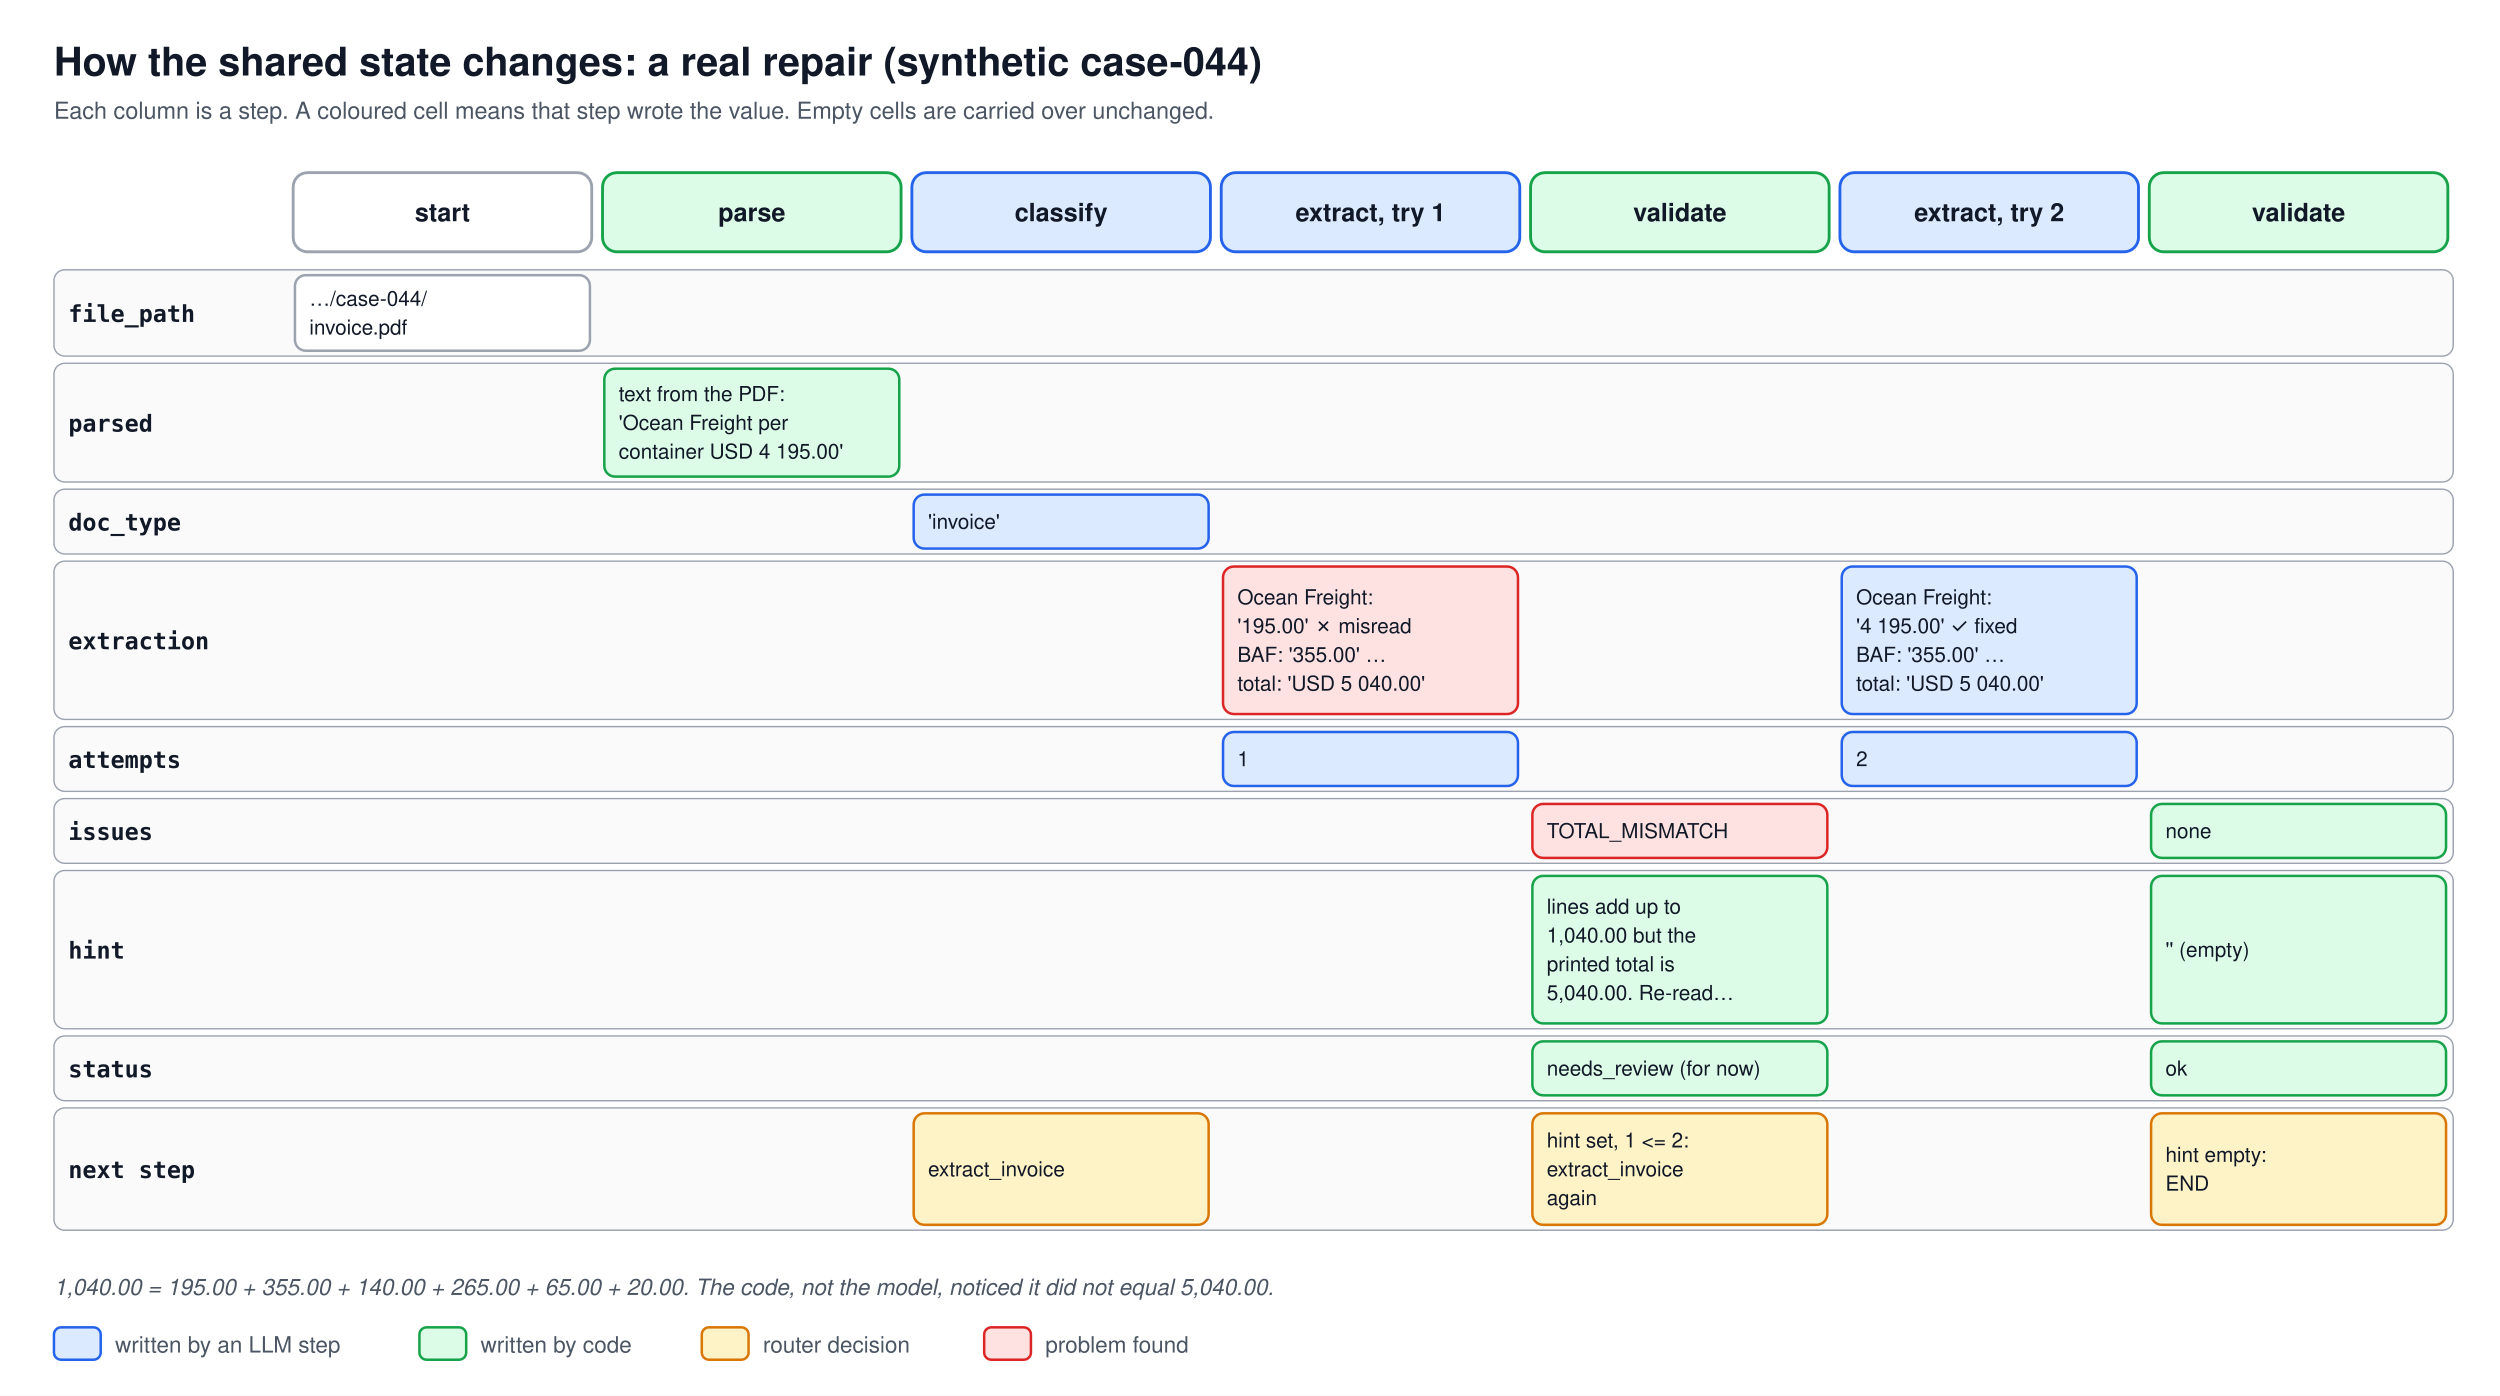
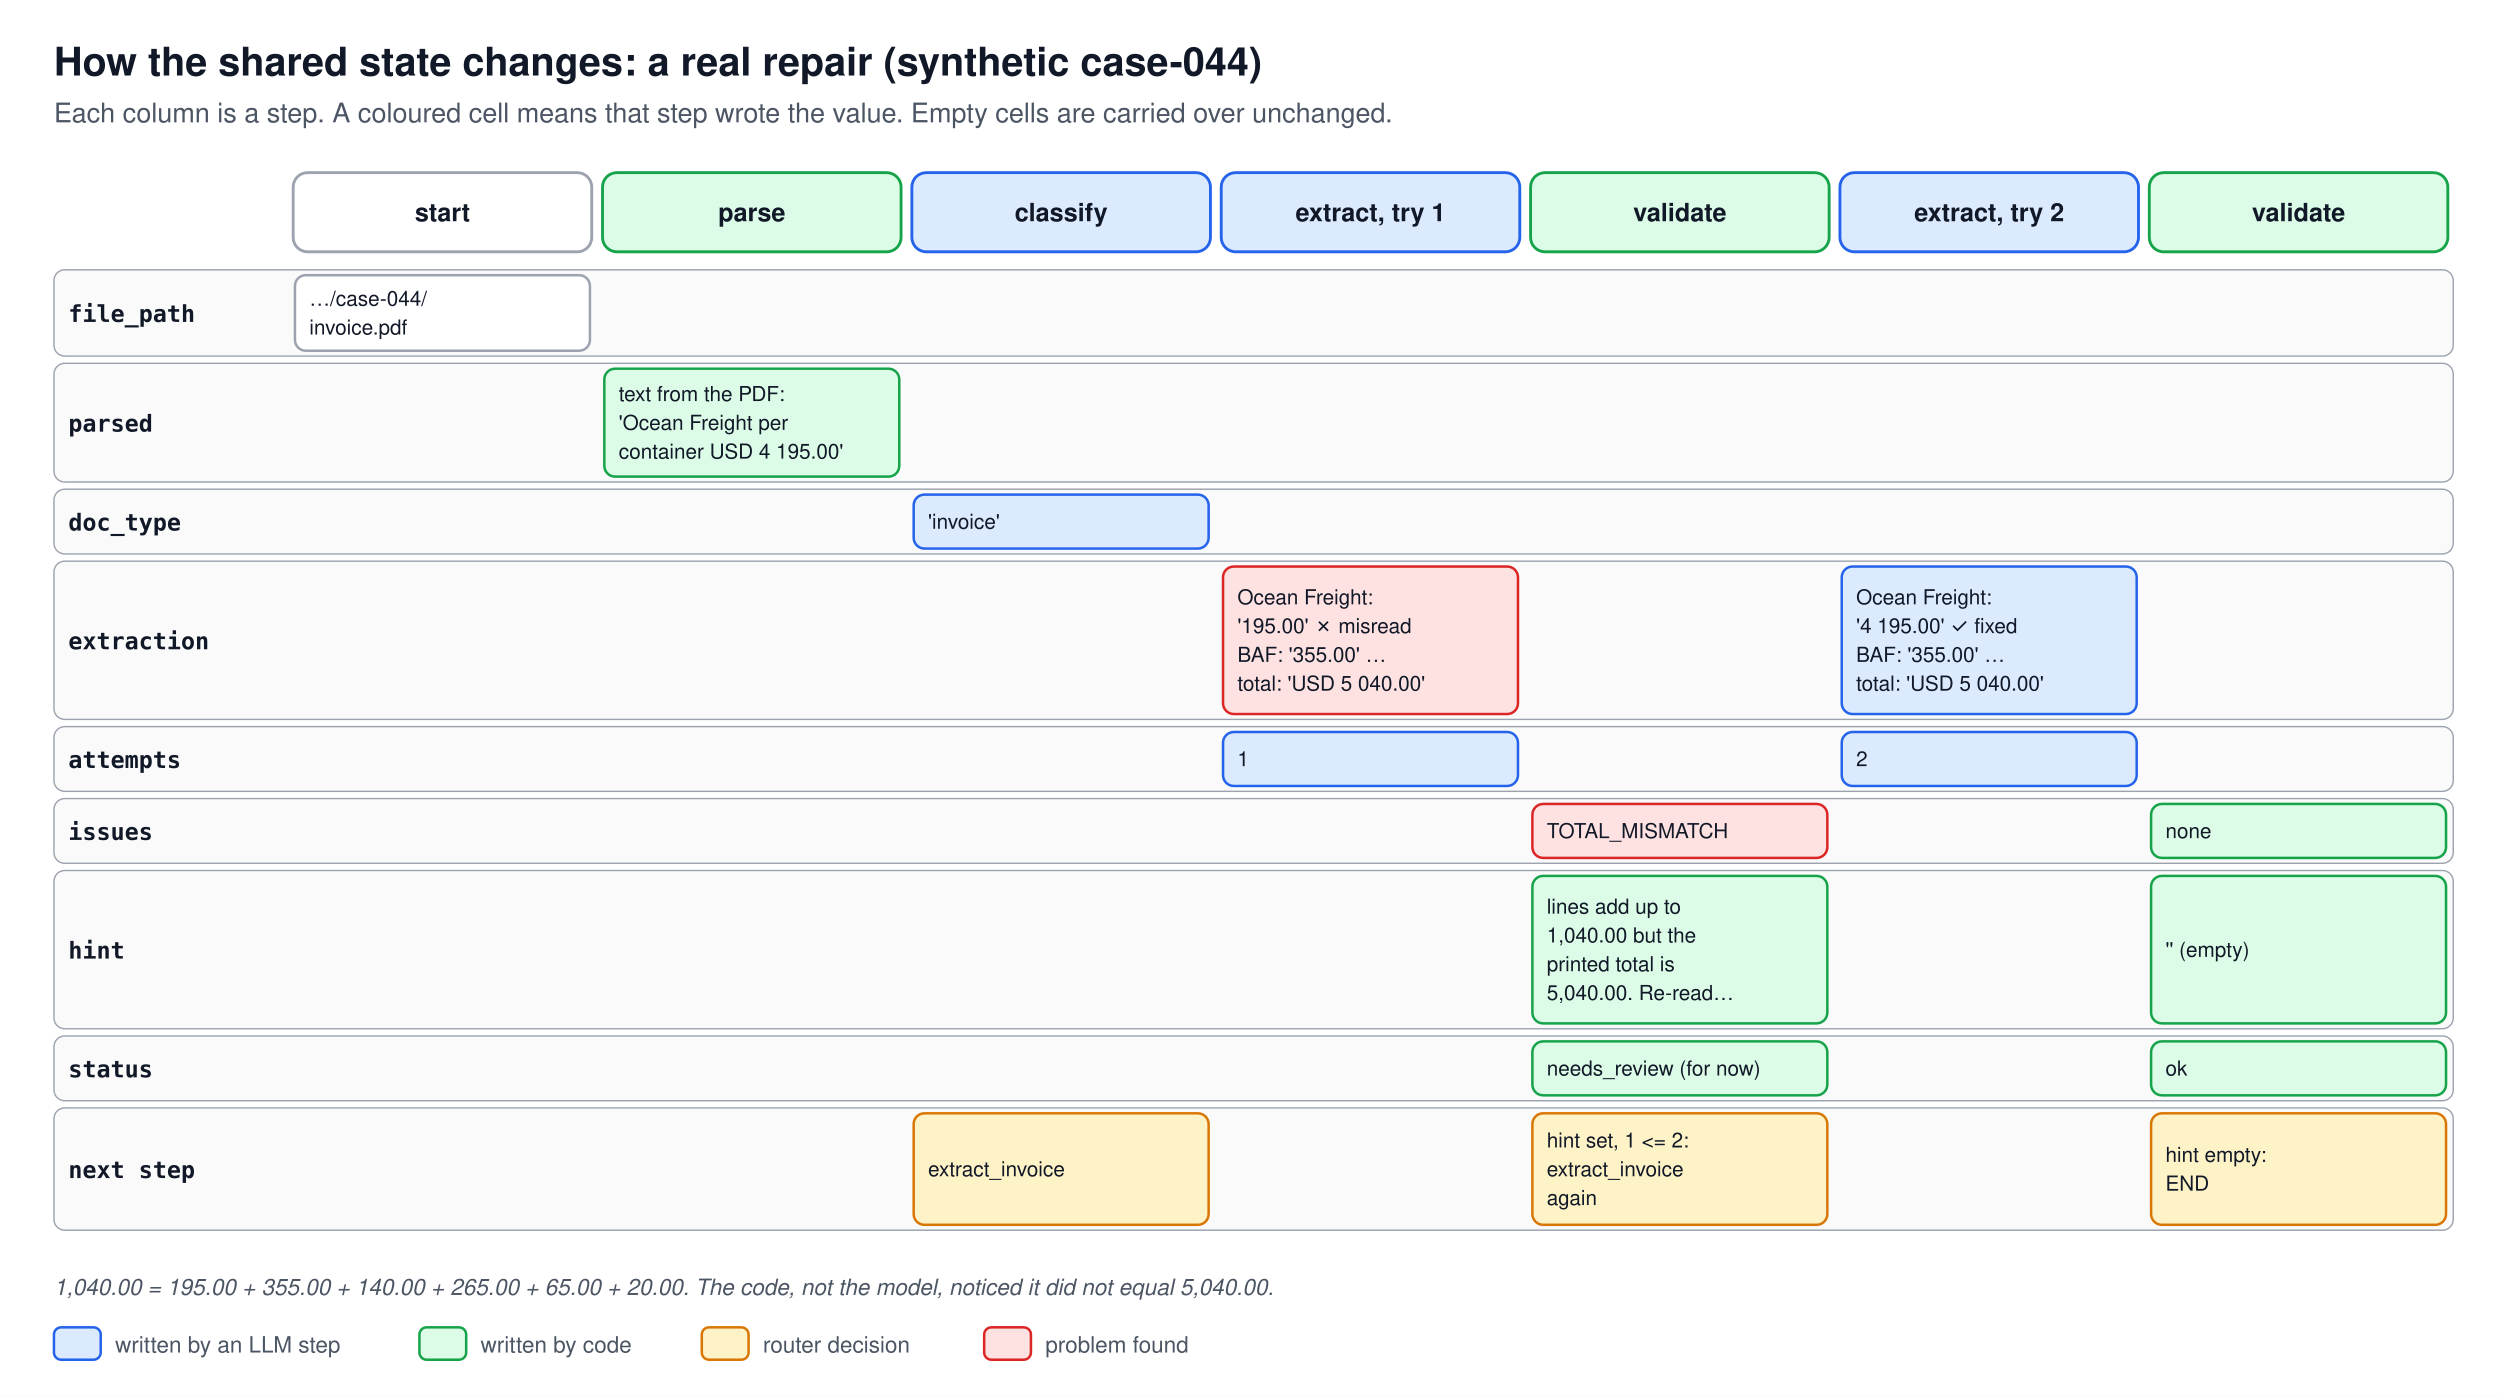
<svg xmlns="http://www.w3.org/2000/svg" viewBox="0 0 1390 776" width="1390" height="776" role="img" aria-labelledby="t d">
  <defs>
    <marker id="a-ink" viewBox="0 0 10 10" refX="9" refY="5" markerWidth="8" markerHeight="8" orient="auto-start-reverse">
      <path d="M0,0 L10,5 L0,10 z" fill="#374151" />
    </marker>
    <marker id="a-retry" viewBox="0 0 10 10" refX="9" refY="5" markerWidth="8" markerHeight="8" orient="auto-start-reverse">
      <path d="M0,0 L10,5 L0,10 z" fill="#d97706" />
    </marker>
    <marker id="a-red" viewBox="0 0 10 10" refX="9" refY="5" markerWidth="8" markerHeight="8" orient="auto-start-reverse">
      <path d="M0,0 L10,5 L0,10 z" fill="#dc2626" />
    </marker>
  </defs>
  <rect width="1390" height="776" fill="#ffffff" />
  <text x="30" y="42" font-family="-apple-system, 'Segoe UI', Helvetica, Arial, sans-serif" font-size="22" font-weight="bold" fill="#111827" text-anchor="start">How the shared state changes: a real repair (synthetic case-044)</text>
-   <text x="30" y="66" font-family="-apple-system, 'Segoe UI', Helvetica, Arial, sans-serif" font-size="13" font-weight="normal" fill="#4b5563" text-anchor="start">Each column is a step. A coloured cell means that step wrote the value. Empty cells are carried over unchanged.</text>
+   <text x="30" y="68" font-family="-apple-system, 'Segoe UI', Helvetica, Arial, sans-serif" font-size="15" font-weight="normal" fill="#4b5563" text-anchor="start">Each column is a step. A coloured cell means that step wrote the value. Empty cells are carried over unchanged.</text>
  <rect x="163" y="96" width="166" height="44" rx="8" fill="#ffffff" stroke="#9ca3af" stroke-width="1.6" />
  <text x="246.0" y="123" font-family="-apple-system, 'Segoe UI', Helvetica, Arial, sans-serif" font-size="14" font-weight="bold" fill="#111827" text-anchor="middle">start</text>
  <rect x="335" y="96" width="166" height="44" rx="8" fill="#dcfce7" stroke="#16a34a" stroke-width="1.6" />
  <text x="418.0" y="123" font-family="-apple-system, 'Segoe UI', Helvetica, Arial, sans-serif" font-size="14" font-weight="bold" fill="#111827" text-anchor="middle">parse</text>
  <rect x="507" y="96" width="166" height="44" rx="8" fill="#dbeafe" stroke="#2563eb" stroke-width="1.6" />
  <text x="590.0" y="123" font-family="-apple-system, 'Segoe UI', Helvetica, Arial, sans-serif" font-size="14" font-weight="bold" fill="#111827" text-anchor="middle">classify</text>
  <rect x="679" y="96" width="166" height="44" rx="8" fill="#dbeafe" stroke="#2563eb" stroke-width="1.6" />
  <text x="762.0" y="123" font-family="-apple-system, 'Segoe UI', Helvetica, Arial, sans-serif" font-size="14" font-weight="bold" fill="#111827" text-anchor="middle">extract, try 1</text>
  <rect x="851" y="96" width="166" height="44" rx="8" fill="#dcfce7" stroke="#16a34a" stroke-width="1.6" />
  <text x="934.0" y="123" font-family="-apple-system, 'Segoe UI', Helvetica, Arial, sans-serif" font-size="14" font-weight="bold" fill="#111827" text-anchor="middle">validate</text>
  <rect x="1023" y="96" width="166" height="44" rx="8" fill="#dbeafe" stroke="#2563eb" stroke-width="1.6" />
  <text x="1106.0" y="123" font-family="-apple-system, 'Segoe UI', Helvetica, Arial, sans-serif" font-size="14" font-weight="bold" fill="#111827" text-anchor="middle">extract, try 2</text>
  <rect x="1195" y="96" width="166" height="44" rx="8" fill="#dcfce7" stroke="#16a34a" stroke-width="1.6" />
  <text x="1278.0" y="123" font-family="-apple-system, 'Segoe UI', Helvetica, Arial, sans-serif" font-size="14" font-weight="bold" fill="#111827" text-anchor="middle">validate</text>
  <rect x="30" y="150" width="1334" height="48" rx="6" fill="#fafafa" stroke="#9ca3af" stroke-width="0.8" />
  <text x="38" y="179.0" font-family="ui-monospace, 'SF Mono', Menlo, Consolas, monospace" font-size="13" font-weight="bold" fill="#111827" text-anchor="start">file_path</text>
  <rect x="30" y="202" width="1334" height="66" rx="6" fill="#fafafa" stroke="#9ca3af" stroke-width="0.8" />
  <text x="38" y="240.0" font-family="ui-monospace, 'SF Mono', Menlo, Consolas, monospace" font-size="13" font-weight="bold" fill="#111827" text-anchor="start">parsed</text>
  <rect x="30" y="272" width="1334" height="36" rx="6" fill="#fafafa" stroke="#9ca3af" stroke-width="0.8" />
  <text x="38" y="295.0" font-family="ui-monospace, 'SF Mono', Menlo, Consolas, monospace" font-size="13" font-weight="bold" fill="#111827" text-anchor="start">doc_type</text>
  <rect x="30" y="312" width="1334" height="88" rx="6" fill="#fafafa" stroke="#9ca3af" stroke-width="0.8" />
  <text x="38" y="361.0" font-family="ui-monospace, 'SF Mono', Menlo, Consolas, monospace" font-size="13" font-weight="bold" fill="#111827" text-anchor="start">extraction</text>
  <rect x="30" y="404" width="1334" height="36" rx="6" fill="#fafafa" stroke="#9ca3af" stroke-width="0.8" />
  <text x="38" y="427.0" font-family="ui-monospace, 'SF Mono', Menlo, Consolas, monospace" font-size="13" font-weight="bold" fill="#111827" text-anchor="start">attempts</text>
  <rect x="30" y="444" width="1334" height="36" rx="6" fill="#fafafa" stroke="#9ca3af" stroke-width="0.8" />
  <text x="38" y="467.0" font-family="ui-monospace, 'SF Mono', Menlo, Consolas, monospace" font-size="13" font-weight="bold" fill="#111827" text-anchor="start">issues</text>
  <rect x="30" y="484" width="1334" height="88" rx="6" fill="#fafafa" stroke="#9ca3af" stroke-width="0.8" />
  <text x="38" y="533.0" font-family="ui-monospace, 'SF Mono', Menlo, Consolas, monospace" font-size="13" font-weight="bold" fill="#111827" text-anchor="start">hint</text>
  <rect x="30" y="576" width="1334" height="36" rx="6" fill="#fafafa" stroke="#9ca3af" stroke-width="0.8" />
  <text x="38" y="599.0" font-family="ui-monospace, 'SF Mono', Menlo, Consolas, monospace" font-size="13" font-weight="bold" fill="#111827" text-anchor="start">status</text>
  <rect x="30" y="616" width="1334" height="68" rx="6" fill="#fafafa" stroke="#9ca3af" stroke-width="0.8" />
  <text x="38" y="655.0" font-family="ui-monospace, 'SF Mono', Menlo, Consolas, monospace" font-size="13" font-weight="bold" fill="#111827" text-anchor="start">next step</text>
  <rect x="164" y="153" width="164" height="42" rx="6" fill="#ffffff" stroke="#9ca3af" stroke-width="1.4" />
  <text x="172" y="170.0" font-family="-apple-system, 'Segoe UI', Helvetica, Arial, sans-serif" font-size="11.5" font-weight="normal" fill="#111827" text-anchor="start">…/case-044/</text>
  <text x="172" y="186.0" font-family="-apple-system, 'Segoe UI', Helvetica, Arial, sans-serif" font-size="11.5" font-weight="normal" fill="#111827" text-anchor="start">invoice.pdf</text>
  <rect x="336" y="205" width="164" height="60" rx="6" fill="#dcfce7" stroke="#16a34a" stroke-width="1.4" />
  <text x="344" y="223.0" font-family="-apple-system, 'Segoe UI', Helvetica, Arial, sans-serif" font-size="11.5" font-weight="normal" fill="#111827" text-anchor="start">text from the PDF:</text>
  <text x="344" y="239.0" font-family="-apple-system, 'Segoe UI', Helvetica, Arial, sans-serif" font-size="11.5" font-weight="normal" fill="#111827" text-anchor="start">'Ocean Freight per</text>
  <text x="344" y="255.0" font-family="-apple-system, 'Segoe UI', Helvetica, Arial, sans-serif" font-size="11.5" font-weight="normal" fill="#111827" text-anchor="start">container USD 4 195.00'</text>
  <rect x="508" y="275" width="164" height="30" rx="6" fill="#dbeafe" stroke="#2563eb" stroke-width="1.4" />
  <text x="516" y="294.0" font-family="-apple-system, 'Segoe UI', Helvetica, Arial, sans-serif" font-size="11.5" font-weight="normal" fill="#111827" text-anchor="start">'invoice'</text>
  <rect x="680" y="315" width="164" height="82" rx="6" fill="#fee2e2" stroke="#dc2626" stroke-width="1.4" />
  <text x="688" y="336.0" font-family="-apple-system, 'Segoe UI', Helvetica, Arial, sans-serif" font-size="11.5" font-weight="normal" fill="#111827" text-anchor="start">Ocean Freight:</text>
  <text x="688" y="352.0" font-family="-apple-system, 'Segoe UI', Helvetica, Arial, sans-serif" font-size="11.5" font-weight="normal" fill="#111827" text-anchor="start">'195.00'  ✗ misread</text>
  <text x="688" y="368.0" font-family="-apple-system, 'Segoe UI', Helvetica, Arial, sans-serif" font-size="11.5" font-weight="normal" fill="#111827" text-anchor="start">BAF: '355.00' …</text>
  <text x="688" y="384.0" font-family="-apple-system, 'Segoe UI', Helvetica, Arial, sans-serif" font-size="11.5" font-weight="normal" fill="#111827" text-anchor="start">total: 'USD 5 040.00'</text>
  <rect x="680" y="407" width="164" height="30" rx="6" fill="#dbeafe" stroke="#2563eb" stroke-width="1.4" />
  <text x="688" y="426.0" font-family="-apple-system, 'Segoe UI', Helvetica, Arial, sans-serif" font-size="11.5" font-weight="normal" fill="#111827" text-anchor="start">1</text>
  <rect x="852" y="447" width="164" height="30" rx="6" fill="#fee2e2" stroke="#dc2626" stroke-width="1.4" />
  <text x="860" y="466.0" font-family="-apple-system, 'Segoe UI', Helvetica, Arial, sans-serif" font-size="11.5" font-weight="normal" fill="#111827" text-anchor="start">TOTAL_MISMATCH</text>
  <rect x="852" y="487" width="164" height="82" rx="6" fill="#dcfce7" stroke="#16a34a" stroke-width="1.4" />
  <text x="860" y="508.0" font-family="-apple-system, 'Segoe UI', Helvetica, Arial, sans-serif" font-size="11.5" font-weight="normal" fill="#111827" text-anchor="start">lines add up to</text>
  <text x="860" y="524.0" font-family="-apple-system, 'Segoe UI', Helvetica, Arial, sans-serif" font-size="11.5" font-weight="normal" fill="#111827" text-anchor="start">1,040.00 but the</text>
  <text x="860" y="540.0" font-family="-apple-system, 'Segoe UI', Helvetica, Arial, sans-serif" font-size="11.5" font-weight="normal" fill="#111827" text-anchor="start">printed total is</text>
  <text x="860" y="556.0" font-family="-apple-system, 'Segoe UI', Helvetica, Arial, sans-serif" font-size="11.5" font-weight="normal" fill="#111827" text-anchor="start">5,040.00. Re-read…</text>
  <rect x="852" y="579" width="164" height="30" rx="6" fill="#dcfce7" stroke="#16a34a" stroke-width="1.4" />
  <text x="860" y="598.0" font-family="-apple-system, 'Segoe UI', Helvetica, Arial, sans-serif" font-size="11.5" font-weight="normal" fill="#111827" text-anchor="start">needs_review (for now)</text>
  <rect x="1024" y="315" width="164" height="82" rx="6" fill="#dbeafe" stroke="#2563eb" stroke-width="1.4" />
  <text x="1032" y="336.0" font-family="-apple-system, 'Segoe UI', Helvetica, Arial, sans-serif" font-size="11.5" font-weight="normal" fill="#111827" text-anchor="start">Ocean Freight:</text>
  <text x="1032" y="352.0" font-family="-apple-system, 'Segoe UI', Helvetica, Arial, sans-serif" font-size="11.5" font-weight="normal" fill="#111827" text-anchor="start">'4 195.00'  ✓ fixed</text>
  <text x="1032" y="368.0" font-family="-apple-system, 'Segoe UI', Helvetica, Arial, sans-serif" font-size="11.5" font-weight="normal" fill="#111827" text-anchor="start">BAF: '355.00' …</text>
  <text x="1032" y="384.0" font-family="-apple-system, 'Segoe UI', Helvetica, Arial, sans-serif" font-size="11.5" font-weight="normal" fill="#111827" text-anchor="start">total: 'USD 5 040.00'</text>
  <rect x="1024" y="407" width="164" height="30" rx="6" fill="#dbeafe" stroke="#2563eb" stroke-width="1.4" />
  <text x="1032" y="426.0" font-family="-apple-system, 'Segoe UI', Helvetica, Arial, sans-serif" font-size="11.5" font-weight="normal" fill="#111827" text-anchor="start">2</text>
  <rect x="1196" y="447" width="164" height="30" rx="6" fill="#dcfce7" stroke="#16a34a" stroke-width="1.4" />
  <text x="1204" y="466.0" font-family="-apple-system, 'Segoe UI', Helvetica, Arial, sans-serif" font-size="11.5" font-weight="normal" fill="#111827" text-anchor="start">none</text>
  <rect x="1196" y="487" width="164" height="82" rx="6" fill="#dcfce7" stroke="#16a34a" stroke-width="1.4" />
  <text x="1204" y="532.0" font-family="-apple-system, 'Segoe UI', Helvetica, Arial, sans-serif" font-size="11.5" font-weight="normal" fill="#111827" text-anchor="start">'' (empty)</text>
  <rect x="1196" y="579" width="164" height="30" rx="6" fill="#dcfce7" stroke="#16a34a" stroke-width="1.4" />
  <text x="1204" y="598.0" font-family="-apple-system, 'Segoe UI', Helvetica, Arial, sans-serif" font-size="11.5" font-weight="normal" fill="#111827" text-anchor="start">ok</text>
  <rect x="508" y="619" width="164" height="62" rx="6" fill="#fef3c7" stroke="#d97706" stroke-width="1.4" />
  <text x="516" y="654.0" font-family="-apple-system, 'Segoe UI', Helvetica, Arial, sans-serif" font-size="11.5" font-weight="normal" fill="#111827" text-anchor="start">extract_invoice</text>
  <rect x="852" y="619" width="164" height="62" rx="6" fill="#fef3c7" stroke="#d97706" stroke-width="1.4" />
  <text x="860" y="638.0" font-family="-apple-system, 'Segoe UI', Helvetica, Arial, sans-serif" font-size="11.5" font-weight="normal" fill="#111827" text-anchor="start">hint set, 1 &lt;= 2:</text>
  <text x="860" y="654.0" font-family="-apple-system, 'Segoe UI', Helvetica, Arial, sans-serif" font-size="11.5" font-weight="normal" fill="#111827" text-anchor="start">extract_invoice</text>
  <text x="860" y="670.0" font-family="-apple-system, 'Segoe UI', Helvetica, Arial, sans-serif" font-size="11.5" font-weight="normal" fill="#111827" text-anchor="start">again</text>
  <rect x="1196" y="619" width="164" height="62" rx="6" fill="#fef3c7" stroke="#d97706" stroke-width="1.4" />
  <text x="1204" y="646.0" font-family="-apple-system, 'Segoe UI', Helvetica, Arial, sans-serif" font-size="11.5" font-weight="normal" fill="#111827" text-anchor="start">hint empty:</text>
  <text x="1204" y="662.0" font-family="-apple-system, 'Segoe UI', Helvetica, Arial, sans-serif" font-size="11.5" font-weight="normal" fill="#111827" text-anchor="start">END</text>
  <text x="30" y="720" font-family="-apple-system, 'Segoe UI', Helvetica, Arial, sans-serif" font-size="12.5" font-weight="normal" fill="#4b5563" text-anchor="start" font-style="italic">1,040.00 = 195.00 + 355.00 + 140.00 + 265.00 + 65.00 + 20.00. The code, not the model, noticed it did not equal 5,040.00.</text>
  <rect x="30" y="738" width="26" height="18" rx="4" fill="#dbeafe" stroke="#2563eb" stroke-width="1.4" />
  <text x="64" y="752" font-family="-apple-system, 'Segoe UI', Helvetica, Arial, sans-serif" font-size="12.5" font-weight="normal" fill="#4b5563" text-anchor="start">written by an LLM step</text>
  <rect x="233.2" y="738" width="26" height="18" rx="4" fill="#dcfce7" stroke="#16a34a" stroke-width="1.4" />
  <text x="267.2" y="752" font-family="-apple-system, 'Segoe UI', Helvetica, Arial, sans-serif" font-size="12.5" font-weight="normal" fill="#4b5563" text-anchor="start">written by code</text>
  <rect x="390.2" y="738" width="26" height="18" rx="4" fill="#fef3c7" stroke="#d97706" stroke-width="1.4" />
  <text x="424.2" y="752" font-family="-apple-system, 'Segoe UI', Helvetica, Arial, sans-serif" font-size="12.5" font-weight="normal" fill="#4b5563" text-anchor="start">router decision</text>
  <rect x="547.2" y="738" width="26" height="18" rx="4" fill="#fee2e2" stroke="#dc2626" stroke-width="1.4" />
  <text x="581.2" y="752" font-family="-apple-system, 'Segoe UI', Helvetica, Arial, sans-serif" font-size="12.5" font-weight="normal" fill="#4b5563" text-anchor="start">problem found</text>
</svg>
